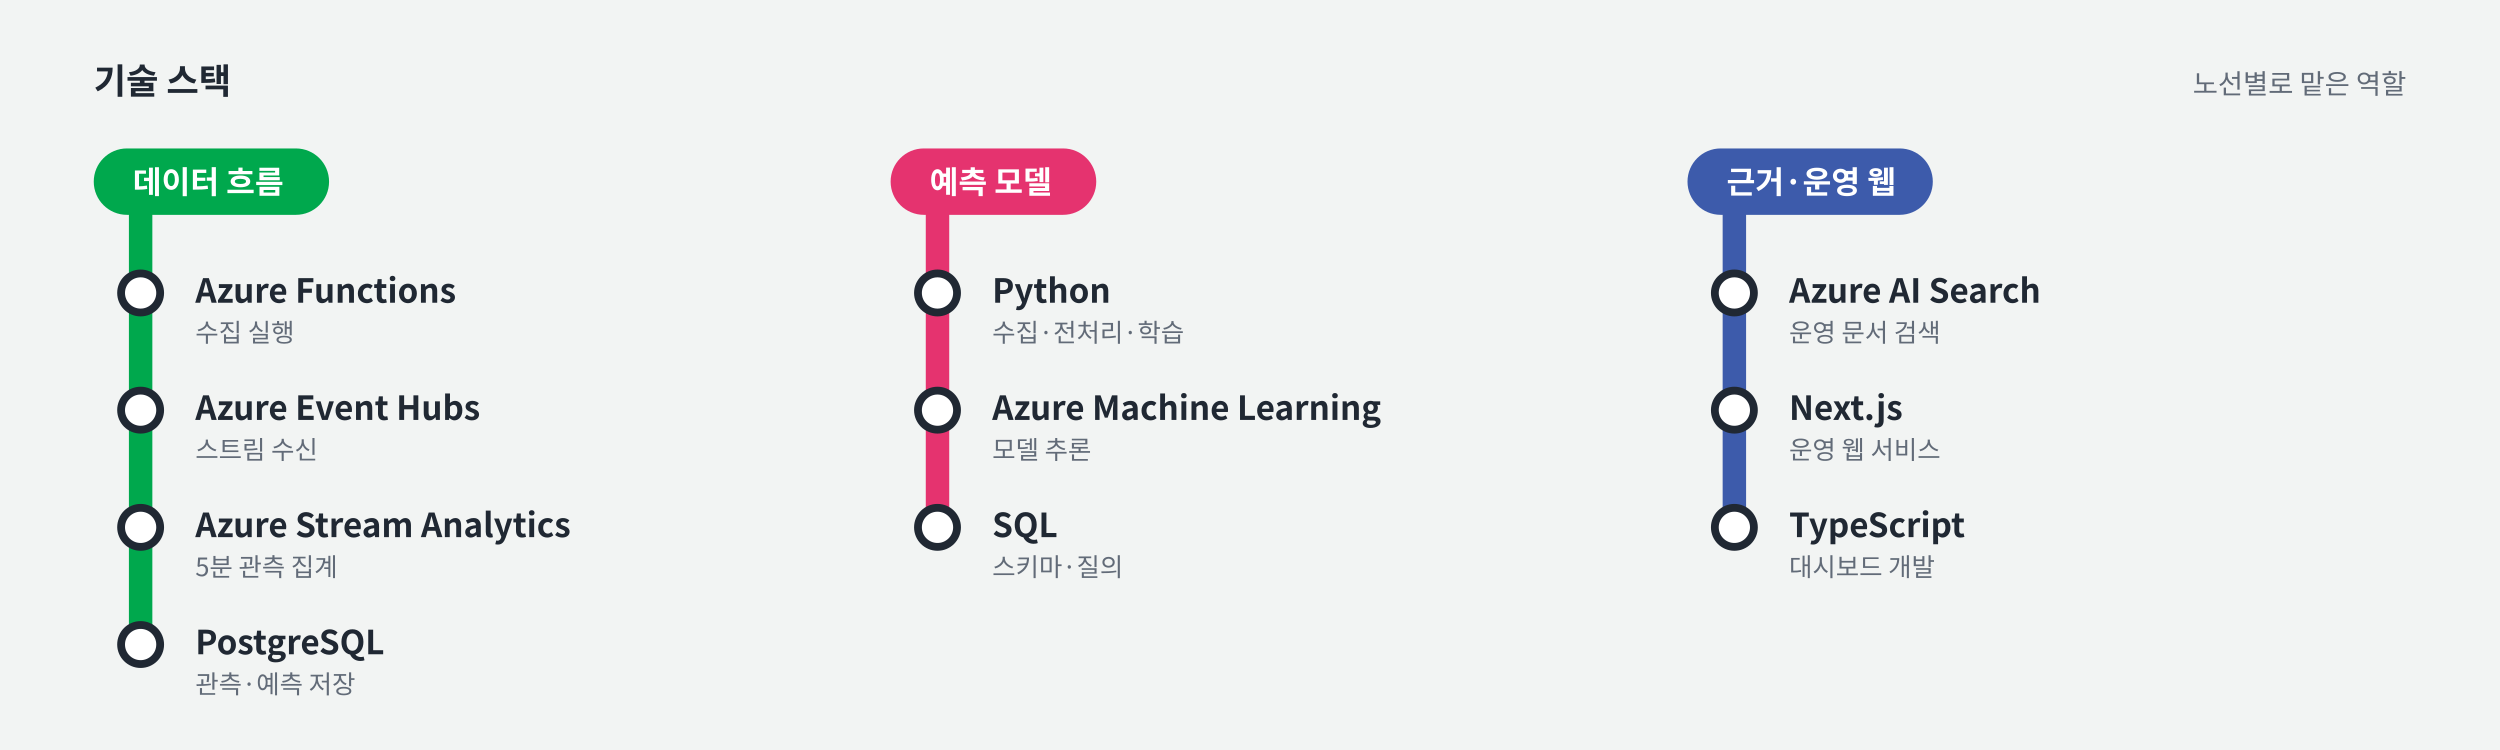
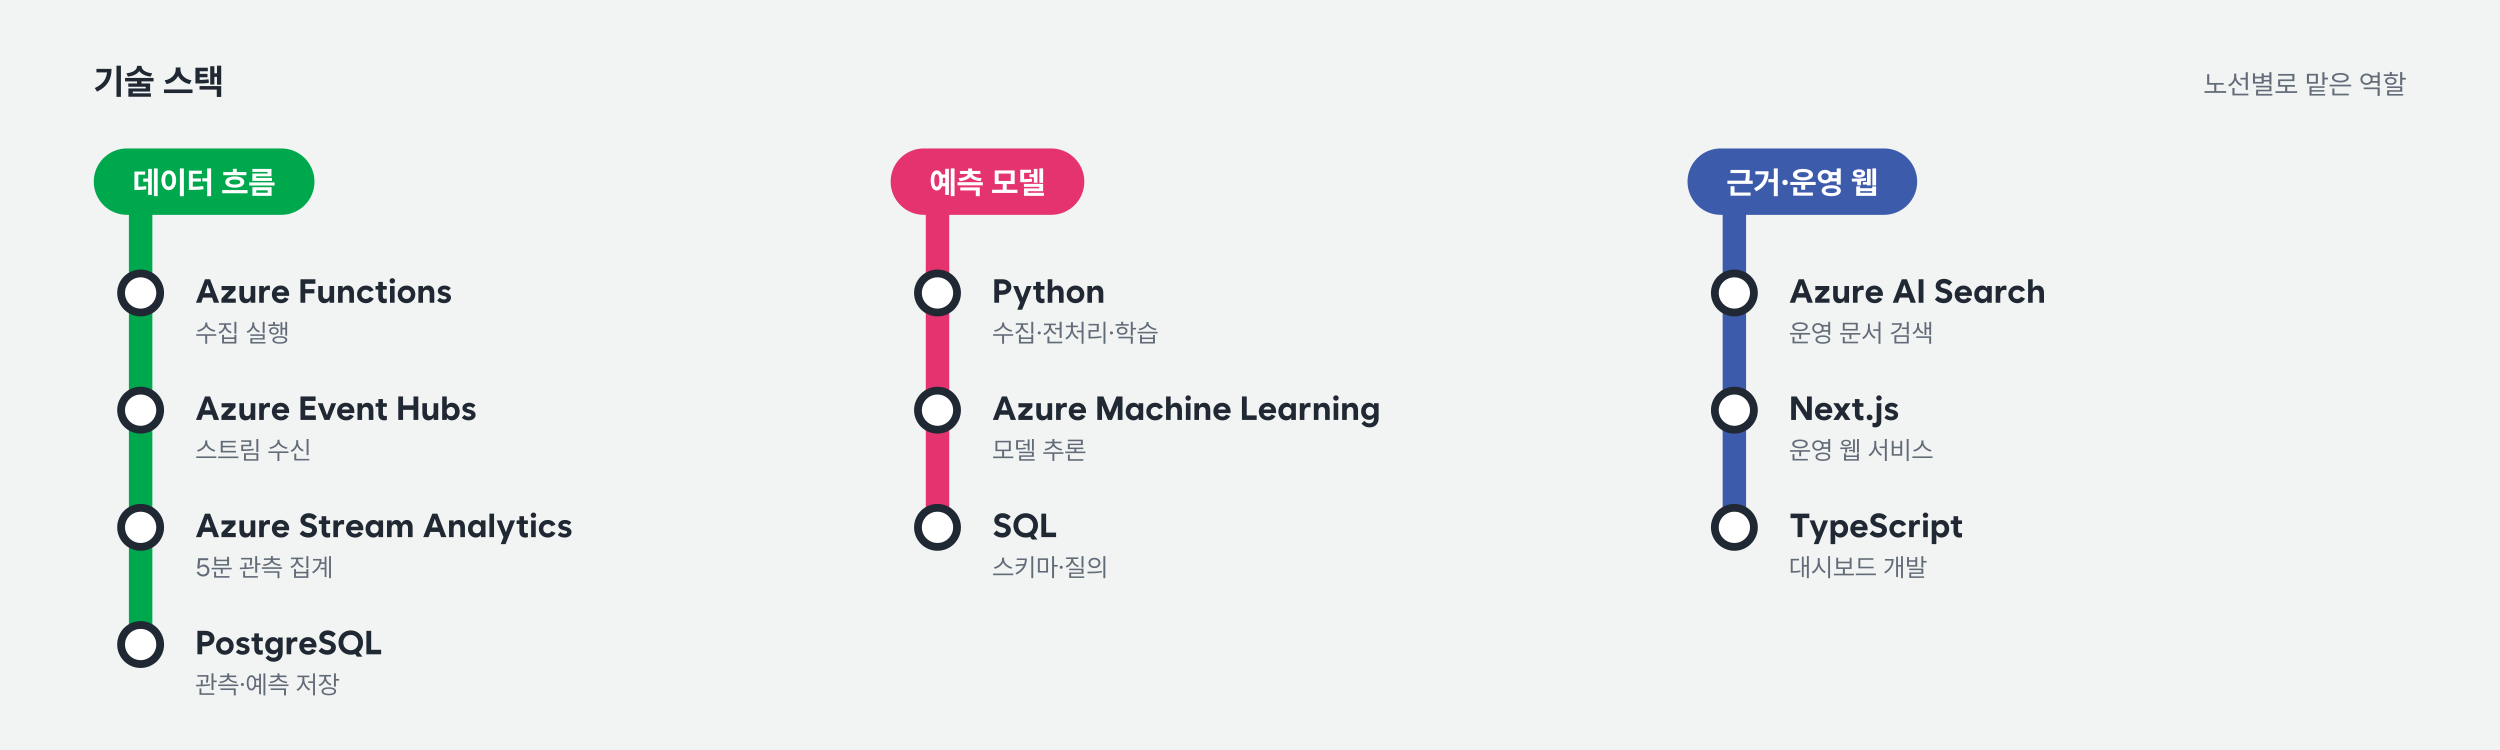
<svg xmlns="http://www.w3.org/2000/svg" width="1280" height="384" viewBox="0 0 1280 384" role="img" aria-label="기술 스택: 데이터 흐름 — Azure Functions, Azure Event Hubs, Azure Stream Analytics, PostgreSQL; 예측 모델 — Python, Azure Machine Learning, SQL; 근거·운영 웹 — Azure AI Search, Next.js, TypeScript">
  <style>
    text { font-family: Pretendard, 'Pretendard Variable', 'Apple SD Gothic Neo', 'Malgun Gothic', 'Noto Sans KR', 'Noto Sans CJK KR', system-ui, sans-serif; }
    .b { font-weight: 700; }
    .xb { font-weight: 800; letter-spacing: -0.02em; }
    </style>
+   <defs>
+     <path id="gBd1313" d="M1582 -1636H1324V182H1582ZM1036 -1448H156V-1244H774C733 -841 528 -553 58 -330L194 -124C845 -436 1037 -893 1036 -1448Z" />
+     <path id="gBd6417" d="M1014 -1592V-1626H750V-1592C751 -1411 537 -1232 134 -1192L220 -998C536 -1032 766 -1152 884 -1320C1000 -1152 1230 -1032 1546 -998L1632 -1192C1215 -1233 1015 -1419 1014 -1592ZM1714 -922H52V-718H752V-600H242V-408H1256V-308H246V172H1560V-24H502V-130H1512V-600H1010V-718H1714Z" />
+     <path id="gBd6549" d="M1014 -1400V-1530H738V-1400C738 -1138 504 -850 94 -780L206 -564C523 -625 757 -805 876 -1038C994 -805 1230 -627 1548 -564L1658 -780C1248 -849 1015 -1133 1014 -1400ZM1716 -250H54V-38H1716Z" />
+     <path id="gBd10190" d="M838 -1514H116V-598H242C510 -597 695 -602 904 -638L880 -844C712 -816 568 -808 364 -806V-962H820V-1158H364V-1308H838ZM1618 -1636H1372V-1190H1220V-1604H978V-536H1220V-984H1372V-526H1618ZM1618 -448H356V-240H1360V184H1618Z" />
+     <path id="gRr2153" d="M1512 -806H430V-1464H272V-678H804V-200H72V-68H1698V-200H960V-678H1512Z" />
+     <path id="gRr6161" d="M680 -1282V-1508H524V-1288C524 -1014 339 -764 74 -666L158 -538C367 -623 529 -793 606 -1008C680 -814 835 -658 1032 -582L1118 -704C860 -798 680 -1032 680 -1282ZM1546 -1612H1386V-1194H992V-1064H1386V-284H1546ZM1588 -8H552V-432H394V122H1588Z" />
+     <path id="gRr5045" d="M1544 -1614H1386V-1362H968V-1532H812V-1276H318V-1532H160V-760H968V-914H1386V-688H1544ZM1544 -600H392V-474H1388V-302H396V138H1612V10H550V-182H1544ZM318 -886V-1152H812V-886ZM968 -1038V-1238H1386V-1038Z" />
+     <path id="gRr3917" d="M1698 -190H960V-526H1536V-654H430V-946H1494V-1482H272V-1354H1340V-1074H276V-526H802V-190H72V-60H1698Z" />
+     <path id="gRr4306" d="M970 -1492H148V-756H970ZM300 -1364H816V-884H300ZM1462 -1614H1304V-658H1462V-1072H1728V-1204H1462ZM1472 -560H342V138H1514V20H496V-160H1452V-274H496V-444H1472Z" />
+     <path id="gRr7729" d="M1692 -680H72V-550H1692ZM1512 -8H438V-394H282V122H1512ZM880 -1554C498 -1554 251 -1422 252 -1202C251 -979 498 -846 880 -846C1263 -846 1510 -979 1510 -1202C1510 -1422 1263 -1554 880 -1554ZM880 -1426C1165 -1426 1348 -1341 1348 -1202C1348 -1059 1165 -974 880 -974C597 -974 413 -1059 414 -1202C413 -1341 597 -1426 880 -1426Z" />
+     <path id="gRr7390" d="M1546 -468H350V-342H1386V162H1546ZM1546 -1614H1386V-1352H930C847 -1454 716 -1515 560 -1516C295 -1515 99 -1338 100 -1088C99 -838 295 -662 560 -662C715 -662 847 -723 930 -824H1386V-568H1546ZM560 -1380C738 -1380 870 -1258 870 -1088C870 -917 738 -797 560 -798C382 -797 249 -917 250 -1088C249 -1258 382 -1380 560 -1380ZM1000 -1224H1386V-954H1000C1013 -996 1020 -1040 1020 -1088C1020 -1136 1013 -1182 1000 -1224Z" />
+     <path id="gRr11345" d="M1462 -1622H1304V-638H1462V-1058H1730V-1192H1462ZM1462 -548H326V-428H1308V-268H332V140H1528V20H486V-152H1462ZM1136 -1454H686V-1634H528V-1454H78V-1330H1136ZM606 -1248C346 -1248 177 -1136 178 -958C177 -777 346 -666 606 -666C864 -666 1034 -777 1034 -958C1034 -1136 864 -1248 606 -1248ZM606 -1132C773 -1131 884 -1064 884 -958C884 -850 773 -782 606 -782C437 -782 326 -850 326 -958C326 -1064 437 -1131 606 -1132Z" />
+     <path id="gBd2657" d="M1630 -1636H1384V182H1630ZM1246 -1604H1004V-972H682V-764H1004V102H1246ZM806 -1432H106V-220H234C498 -221 684 -229 890 -270L870 -480C702 -448 558 -438 362 -436V-1226H806Z" />
+     <path id="gBd7781" d="M1576 -1638H1316V188H1576ZM588 -1510C310 -1510 106 -1258 106 -862C106 -463 310 -210 588 -210C866 -210 1069 -463 1070 -862C1069 -1258 866 -1510 588 -1510ZM588 -1276C727 -1275 821 -1130 820 -862C821 -590 727 -444 588 -444C448 -444 354 -590 354 -862C354 -1130 448 -1275 588 -1276Z" />
+     <path id="gBd10273" d="M1592 -1638H1334V-996H1016V-786H1334V188H1592ZM986 -1486H136V-224H284C580 -225 829 -230 1098 -274L1074 -480C847 -444 648 -436 394 -434V-776H922V-978H394V-1276H986Z" />
+     <path id="gBd11841" d="M1638 -1396H1010V-1612H752V-1396H124V-1190H1638ZM1716 -216H54V-8H1716ZM880 -1112C499 -1111 258 -973 258 -742C258 -511 499 -373 880 -374C1260 -373 1501 -511 1500 -742C1501 -973 1260 -1111 880 -1112ZM880 -906C1109 -905 1238 -852 1238 -742C1238 -633 1109 -578 880 -578C649 -578 520 -633 520 -742C520 -852 649 -905 880 -906Z" />
+     <path id="gBd4213" d="M1716 -718H54V-514H1716ZM1514 -1602H258V-1406H1258V-1300H260V-816H1548V-1012H514V-1118H1514ZM1522 -402H264V164H1522ZM516 -200H1268V-40H516Z" />
+     <path id="gBd2" d="M1142 0H1468L910 -1448H598L40 0H366L476 -318H1034ZM570 -594 750 -1120H758L940 -594Z" />
+     <path id="gBd382" d="M106 0H990V-254H482V-264L974 -786V-1032H114V-778H588V-770L106 -254Z" />
+     <path id="gBd350" d="M1100 -1032H816V-472C801 -305 709 -232 598 -232C476 -232 405 -318 406 -468V-1032H122V-420C121 -143 258 28 492 28C639 28 753 -41 810 -152H816V0H1100Z" />
+     <path id="gBd327" d="M122 0H406V-474C407 -679 497 -791 662 -792C698 -791 741 -785 784 -774V-1044C749 -1054 717 -1060 684 -1060C566 -1060 467 -991 414 -882H406V-1032H122Z" />
+     <path id="gBd232" d="M630 28C853 28 1016 -76 1100 -240L852 -334C813 -253 737 -204 630 -204C488 -204 379 -290 356 -424H1130C1134 -454 1137 -485 1136 -516C1137 -835 922 -1060 610 -1060C298 -1060 69 -835 68 -516C69 -203 295 28 630 28ZM360 -640C390 -755 485 -828 610 -828C742 -828 832 -747 846 -640Z" />
+     <path id="gBd47" d="M130 0H426V-578H988V-840H426V-1170H1052V-1448H130Z" />
+     <path id="gBd300" d="M122 0H406V-522C407 -716 505 -800 626 -800C746 -800 817 -714 818 -564V0H1102V-612C1101 -889 964 -1060 732 -1060C584 -1060 469 -991 414 -880H406V-1032H122Z" />
+     <path id="gBd219" d="M620 28C838 28 1015 -86 1100 -264L848 -368C807 -282 725 -232 620 -232C457 -232 343 -349 344 -516C343 -683 457 -800 620 -800C725 -800 807 -750 848 -664L1100 -768C1015 -946 838 -1060 620 -1060C307 -1060 69 -826 70 -516C69 -206 307 28 620 28Z" />
+     <path id="gBd342" d="M64 -810H236V-368C235 -114 364 28 596 28C658 28 713 17 760 0V-258C721 -247 686 -242 654 -242C559 -242 519 -284 520 -384V-810H760V-1032H520V-1288H236V-1032H64Z" />
+     <path id="gBd263" d="M122 0H406V-1032H122ZM264 -1184C359 -1184 432 -1255 434 -1350C432 -1445 359 -1516 264 -1516C167 -1516 94 -1445 96 -1350C94 -1255 167 -1184 264 -1184Z" />
+     <path id="gBd309" d="M614 28C923 28 1157 -206 1158 -516C1157 -826 923 -1060 614 -1060C303 -1060 69 -826 70 -516C69 -206 303 28 614 28ZM614 -232C455 -232 343 -349 344 -516C343 -683 455 -800 614 -800C771 -800 883 -683 884 -516C883 -349 771 -232 614 -232Z" />
+     <path id="gBd334" d="M484 28C743 28 919 -111 918 -312C919 -476 804 -579 552 -640L498 -654C399 -677 368 -697 368 -738C368 -792 427 -828 518 -828C608 -828 681 -796 754 -730L908 -906C801 -1005 666 -1060 520 -1060C281 -1060 103 -920 104 -728C103 -578 215 -476 438 -424L488 -412C614 -381 652 -357 652 -304C652 -242 594 -204 488 -204C385 -204 311 -235 228 -312L68 -138C167 -31 316 28 484 28Z" />
+     <path id="gRr6409" d="M966 -1450V-1552H802V-1450C801 -1196 476 -984 156 -936L220 -808C496 -856 770 -1008 884 -1228C999 -1010 1271 -856 1546 -808L1610 -936C1293 -984 965 -1202 966 -1450ZM1692 -612H72V-482H800V162H956V-482H1692Z" />
+     <path id="gRr8386" d="M712 -1324V-1370H1122V-1496H138V-1370H552V-1324C552 -1080 362 -859 96 -774L174 -648C389 -722 556 -877 634 -1074C715 -890 881 -746 1090 -680L1168 -804C905 -885 712 -1093 712 -1324ZM1540 -1614H1382V-654H1540ZM544 -566H388V138H1540V-566H1384V-352H544ZM544 8V-224H1384V8Z" />
+     <path id="gRr6613" d="M1538 -1614H1382V-694H1538ZM1540 -604H384V-478H1384V-298H388V140H1602V14H542V-180H1540ZM700 -1428V-1564H542V-1428C541 -1168 353 -930 86 -838L164 -712C377 -790 545 -953 624 -1160C704 -967 869 -817 1078 -746L1156 -870C891 -957 699 -1179 700 -1428Z" />
+     <path id="gRr11386" d="M1582 -1614H1432V-1130H1196V-1580H1046V-554H1196V-1000H1432V-492H1582ZM974 -1402H598V-1602H442V-1402H62V-1274H974ZM520 -1182C295 -1182 138 -1061 138 -878C138 -693 295 -574 520 -574C744 -574 901 -693 902 -878C901 -1061 744 -1182 520 -1182ZM520 -1064C662 -1064 759 -989 760 -878C759 -765 661 -692 520 -692C377 -692 279 -765 280 -878C279 -989 377 -1064 520 -1064ZM994 -458C620 -458 396 -347 396 -150C396 46 619 158 994 158C1367 158 1591 46 1592 -150C1591 -347 1367 -458 994 -458ZM994 -336C1268 -336 1435 -269 1436 -150C1435 -32 1270 37 994 36C717 37 551 -32 552 -150C551 -269 718 -336 994 -336Z" />
+     <path id="gBd33" d="M130 0H1080V-278H426V-616H1008V-870H426V-1170H1064V-1448H130Z" />
+     <path id="gBd363" d="M448 0H762L1174 -1032H874L610 -306H600L336 -1032H36Z" />
+     <path id="gBd55" d="M130 0H426V-622H1070V0H1366V-1448H1070V-900H426V-1448H130Z" />
+     <path id="gBd217" d="M122 0H406V-142H414C478 -28 583 28 720 28C1001 28 1201 -206 1202 -516C1201 -826 1001 -1060 720 -1060C583 -1060 479 -1005 414 -892H406V-1448H122ZM658 -232C505 -232 397 -349 398 -516C397 -683 505 -800 658 -800C808 -800 915 -682 916 -516C915 -350 808 -232 658 -232Z" />
+     <path id="gRr6549" d="M960 -1354V-1492H794V-1354C794 -1050 448 -781 142 -722L212 -590C480 -651 761 -842 878 -1102C993 -841 1275 -652 1542 -590L1614 -722C1307 -779 959 -1049 960 -1354ZM1698 -210H72V-78H1698Z" />
+     <path id="gRr10665" d="M1512 -656H440V-938H1454V-1066H440V-1332H1494V-1462H280V-526H1512ZM1698 -200H72V-68H1698Z" />
+     <path id="gRr4269" d="M1540 -1614H1382V-562H1540ZM972 -1508H160V-1378H818V-1148H164V-646H308C633 -646 882 -656 1180 -704L1160 -834C875 -786 643 -777 318 -778V-1026H972ZM1540 -462H384V138H1540ZM540 -338H1386V10H540Z" />
+     <path id="gRr6609" d="M1540 -1612H1382V-312H1540ZM1596 -8H548V-432H392V122H1596ZM700 -1336V-1516H542V-1336C541 -1057 359 -797 92 -692L176 -568C384 -652 546 -827 624 -1046C701 -841 861 -679 1066 -600L1150 -726C889 -821 699 -1061 700 -1336Z" />
+     <path id="gBd124" d="M618 28C932 28 1151 -160 1152 -430C1151 -651 1007 -789 692 -874L624 -892C479 -929 427 -968 428 -1040C427 -1132 517 -1196 646 -1196C758 -1196 861 -1148 956 -1052L1144 -1262C1010 -1398 832 -1476 646 -1476C347 -1476 129 -1289 130 -1038C129 -834 270 -694 550 -622L618 -604C795 -555 853 -510 854 -424C853 -317 764 -252 618 -252C485 -252 372 -302 268 -410L78 -202C223 -51 413 28 618 28Z" />
+     <path id="gBd197" d="M614 -232C462 -232 355 -350 356 -516C355 -682 462 -800 614 -800C765 -800 873 -683 874 -516C873 -349 765 -232 614 -232ZM1150 0V-1032H866V-892H858C791 -1005 688 -1060 552 -1060C269 -1060 69 -826 70 -516C69 -206 269 28 552 28C688 28 793 -28 858 -142H866V0Z" />
+     <path id="gBd295" d="M122 0H406V-524C407 -716 494 -800 600 -800C706 -800 769 -714 770 -564V0H1054V-524C1055 -716 1142 -800 1248 -800C1354 -800 1417 -714 1418 -564V0H1702V-612C1701 -889 1569 -1060 1346 -1060C1189 -1060 1069 -974 1024 -838H1018C965 -979 857 -1060 708 -1060C572 -1060 465 -991 412 -880H406V-1032H122Z" />
+     <path id="gBd286" d="M122 0H406V-1448H122Z" />
+     <path id="gBd372" d="M462 0 290 432H590L1174 -1032H876L616 -322H604L336 -1032H36Z" />
+     <path id="gRr11954" d="M154 -614H328C381 -715 488 -776 626 -776C826 -776 960 -648 960 -456C960 -264 826 -136 624 -136C464 -136 342 -216 262 -382L104 -310C210 -92 394 28 624 28C924 28 1136 -172 1136 -456C1136 -734 932 -940 680 -940C546 -940 430 -882 352 -786H344L392 -1286H1040V-1450H230Z" />
+     <path id="gRr5237" d="M1696 -676H70V-548H816V-200H972V-548H1696ZM1514 -8H434V-360H278V122H1514ZM442 -1560H288V-850H1480V-1560H1322V-1330H442ZM442 -976V-1208H1322V-976Z" />
+     <path id="gRr1009" d="M1056 -1476H170V-1346H902C901 -1233 897 -1083 856 -874L1010 -856C1056 -1090 1056 -1267 1056 -1384ZM598 -1082H444V-698C305 -694 174 -694 60 -694L78 -562C390 -562 824 -571 1196 -634L1184 -750C1000 -724 796 -710 598 -702ZM1464 -1614H1306V-278H1464V-904H1724V-1036H1464ZM1522 -8H492V-400H336V122H1522Z" />
+     <path id="gRr9490" d="M1692 -716H72V-588H1692ZM1490 -398H252V-270H1334V162H1490ZM960 -1622H804V-1436H238V-1310H796C783 -1109 502 -969 170 -940L220 -818C511 -849 773 -956 882 -1136C989 -956 1250 -849 1544 -818L1592 -940C1260 -969 979 -1109 966 -1310H1526V-1436H960Z" />
+     <path id="gRr949" d="M1594 -1614H1442V162H1594ZM1232 -1570H1084V-1120H814C828 -1208 836 -1298 836 -1390H150V-1260H680C651 -887 457 -565 72 -336L164 -224C502 -423 697 -690 782 -992H1084V-674H754V-546H1084V70H1232Z" />
+     <path id="gBd115" d="M130 0H426V-490H626C956 -490 1182 -685 1182 -970C1182 -1253 956 -1448 626 -1448H130ZM426 -760V-1178H630C789 -1178 884 -1100 884 -970C884 -839 789 -760 630 -760Z" />
+     <path id="gBd249" d="M614 -256C462 -256 355 -371 356 -532C355 -693 462 -808 614 -808C765 -808 873 -694 874 -532C873 -370 765 -256 614 -256ZM586 460C932 460 1148 248 1148 -104V-1032H864V-898H856C791 -1007 687 -1060 552 -1060C269 -1060 69 -832 70 -532C69 -232 269 -4 552 -4C688 -4 792 -58 858 -168H864V-104C864 99 759 212 574 212C454 212 362 165 272 54L88 222C228 381 376 460 586 460Z" />
+     <path id="gBd117" d="M836 28C931 28 1020 12 1104 -18L1222 148H1556L1334 -148C1494 -284 1593 -488 1594 -724C1593 -1153 1267 -1476 836 -1476C403 -1476 77 -1153 78 -724C77 -295 403 28 836 28ZM836 -252C566 -252 375 -448 376 -724C375 -1000 566 -1196 836 -1196C1104 -1196 1295 -1000 1296 -724C1295 -448 1104 -252 836 -252Z" />
+     <path id="gBd78" d="M130 0H1040V-278H426V-1448H130Z" />
+     <path id="gRr12230" d="M256 -592C328 -592 380 -644 380 -716C380 -788 328 -840 256 -840C184 -840 132 -788 132 -716C132 -644 184 -592 256 -592Z" />
+     <path id="gRr7417" d="M1594 -1614H1442V162H1594ZM1242 -1578H1092V-1184H808C744 -1362 627 -1466 474 -1466C244 -1466 94 -1226 94 -848C94 -468 244 -231 474 -232C628 -231 746 -334 808 -514H1092V72H1242ZM474 -1318C621 -1318 714 -1137 714 -848C714 -560 621 -377 474 -378C330 -377 238 -560 238 -848C238 -1137 330 -1318 474 -1318ZM842 -1054H1092V-644H842C852 -706 858 -774 858 -848C858 -922 852 -991 842 -1054Z" />
+     <path id="gRr7921" d="M1544 -1616H1390V-968H996V-838H1390V164H1544ZM686 -1090V-1302H1096V-1434H124V-1302H530V-1090C529 -776 313 -439 58 -314L152 -190C355 -295 531 -525 612 -790C692 -542 864 -327 1064 -226L1158 -352C901 -470 686 -795 686 -1090Z" />
+     <path id="gRr7830" d="M674 -1280V-1354H1072V-1484H114V-1354H518V-1280C517 -1023 333 -794 66 -702L146 -576C359 -652 522 -811 598 -1016C675 -837 830 -697 1034 -630L1110 -752C848 -839 674 -1047 674 -1280ZM1462 -1614H1304V-542H1462V-1030H1728V-1162H1462ZM892 -494C527 -494 303 -375 304 -170C303 37 526 158 892 158C1256 158 1478 37 1478 -170C1478 -375 1255 -494 892 -494ZM892 -368C1159 -368 1324 -295 1324 -170C1324 -42 1160 33 892 32C622 33 457 -42 458 -170C457 -295 623 -368 892 -368Z" />
+     <path id="gBd7417" d="M1630 -1636H1384V182H1630ZM1260 -1608H1018V-1236H804C736 -1410 617 -1509 464 -1510C224 -1509 68 -1257 68 -848C68 -435 224 -186 464 -186C619 -186 739 -286 806 -464H1018V102H1260ZM464 -1264C571 -1264 633 -1127 632 -848C633 -569 571 -431 464 -430C361 -431 301 -569 300 -848C301 -1127 361 -1264 464 -1264ZM854 -1026H1018V-672H854C861 -727 864 -785 864 -848C864 -911 861 -971 854 -1026Z" />
+     <path id="gBd9490" d="M1714 -732H52V-526H1714ZM1512 -392H236V-188H1254V184H1512ZM1010 -1632H752V-1468H212V-1268H734C702 -1141 520 -1020 124 -996L200 -802C535 -826 766 -921 882 -1066C996 -921 1227 -826 1562 -802L1640 -996C1243 -1020 1061 -1141 1032 -1268H1552V-1468H1010Z" />
+     <path id="gBd4505" d="M1716 -238H1012V-610H1534V-1502H228V-610H754V-238H54V-28H1716ZM482 -1296H1280V-814H482Z" />
+     <path id="gBd2665" d="M1630 -1636H1384V-686H1630ZM1260 -1606H1020V-1254H736V-1060H1020V-696H1260ZM840 -1550H130V-730H256C543 -730 710 -731 908 -764L892 -966C728 -940 589 -934 384 -934V-1346H840ZM1630 -624H372V-424H1374V-328H374V164H1684V-38H630V-140H1630Z" />
+     <path id="gBd257" d="M122 0H406V-522C407 -716 505 -800 626 -800C746 -800 817 -714 818 -564V0H1102V-612C1101 -889 964 -1060 732 -1060C584 -1060 469 -991 414 -880H406V-1448H122Z" />
+     <path id="gRr7925" d="M1546 -1612H1386V-1122H1022V-994H1386V-312H1546ZM1594 -8H560V-426H402V122H1594ZM690 -1250V-1340H1086V-1468H130V-1340H532V-1248C532 -994 342 -758 78 -666L160 -540C371 -618 537 -782 614 -988C690 -802 845 -653 1046 -582L1128 -704C868 -795 689 -1018 690 -1250Z" />
+     <path id="gRr9097" d="M1544 -1616H1390V-902H998V-770H1390V164H1544ZM686 -1040V-1178H1088V-1306H688V-1582H530V-1306H124V-1178H532V-1040C532 -731 336 -428 76 -304L164 -182C368 -282 534 -490 612 -740C689 -503 857 -308 1060 -214L1148 -336C887 -455 686 -743 686 -1040Z" />
+     <path id="gRr4253" d="M1540 -1616H1384V164H1540ZM1000 -1448H172V-1320H840V-946H176V-266H324C633 -266 901 -279 1228 -332L1212 -460C894 -410 628 -398 334 -398V-818H1000Z" />
+     <path id="gRr11338" d="M1136 -1426H686V-1624H528V-1426H78V-1298H1136ZM606 -1204C349 -1204 177 -1078 178 -884C177 -689 349 -564 606 -564C861 -564 1034 -689 1034 -884C1034 -1078 861 -1204 606 -1204ZM606 -1080C771 -1080 884 -1003 884 -884C884 -764 771 -687 606 -688C439 -687 326 -764 326 -884C326 -1003 438 -1080 606 -1080ZM1462 -1614H1304V-504H1462V-992H1728V-1124H1462ZM1462 -408H300V-278H1304V162H1462Z" />
+     <path id="gRr6566" d="M434 -550H278V138H1478V-550H1324V-342H434ZM434 10V-218H1324V10ZM1692 -804H72V-676H1692ZM962 -1514V-1596H802V-1514C801 -1288 481 -1098 164 -1056L222 -932C497 -972 769 -1111 882 -1312C996 -1113 1267 -972 1540 -932L1600 -1056C1286 -1097 961 -1293 962 -1514Z" />
+     <path id="gBd87" d="M130 0H420V-896H428L784 0H1028L1386 -896H1392V0H1682V-1448H1310L910 -458H902L502 -1448H130Z" />
+     <path id="gRr4505" d="M1698 -198H960V-632H1498V-1466H264V-632H802V-198H72V-66H1698ZM416 -1340H1344V-758H416Z" />
+     <path id="gRr2665" d="M1588 -1614H1438V-670H1588ZM1242 -1578H1094V-1220H728V-1096H1094V-686H1242ZM836 -1512H158V-760H272C546 -760 720 -764 936 -804L924 -932C724 -894 558 -887 314 -886V-1384H836ZM1588 -590H402V-464H1432V-296H406V138H1656V10H560V-178H1588Z" />
+     <path id="gRr9349" d="M1692 -540H72V-410H804V164H960V-410H1692ZM960 -1264V-1266H1534V-1396H960V-1616H804V-1396H230V-1266H802V-1264C802 -1040 492 -847 174 -804L232 -678C507 -719 768 -856 882 -1052C995 -857 1255 -718 1530 -678L1588 -804C1270 -847 960 -1042 960 -1264Z" />
+     <path id="gRr3921" d="M1696 -600H962V-796H1524V-920H436V-1120H1486V-1558H278V-1432H1332V-1236H280V-796H804V-600H70V-470H1696ZM1526 14H442V-350H286V142H1526Z" />
+     <path id="gRr10133" d="M1024 -1430H206V-1302H868C861 -1192 842 -1087 810 -988L114 -940L142 -802L760 -858C646 -619 441 -415 108 -254L194 -130C837 -443 1024 -917 1024 -1430ZM1540 -1614H1384V162H1540Z" />
+     <path id="gRr4281" d="M964 -1438H144V-292H964ZM298 -1310H810V-418H298ZM1448 -1614H1290V162H1448V-770H1744V-904H1448Z" />
+     <path id="gRr8377" d="M1538 -1614H1382V-694H1538ZM1540 -606H384V-482H1384V-298H388V140H1602V16H542V-184H1540ZM712 -1364V-1386H1122V-1514H138V-1386H552V-1364C552 -1123 365 -902 98 -816L172 -690C389 -763 558 -918 636 -1118C716 -936 883 -795 1094 -730L1168 -852C903 -931 712 -1136 712 -1364Z" />
+     <path id="gRr7753" d="M654 -1484C374 -1484 173 -1315 174 -1068C173 -821 374 -650 654 -650C932 -650 1132 -821 1132 -1068C1132 -1315 932 -1484 654 -1484ZM654 -1348C841 -1348 978 -1235 978 -1068C978 -902 841 -786 654 -786C464 -786 326 -902 326 -1068C326 -1235 464 -1348 654 -1348ZM1530 -1616H1372V164H1530ZM82 -360 104 -226C423 -226 863 -229 1266 -306L1254 -422C862 -361 406 -360 82 -360Z" />
+     <path id="gBd1261" d="M1522 -1536H258V-1330H1266C1266 -1187 1261 -1033 1222 -832H54V-624H1716V-832H1480C1522 -1053 1522 -1225 1522 -1380ZM1574 -56H520V-468H262V152H1574Z" />
+     <path id="gBd865" d="M1588 -1636H1328V-938H970V-728H1328V184H1588ZM984 -1448H120V-1244H722C684 -845 492 -559 32 -332L168 -132C805 -445 983 -897 984 -1448Z" />
+     <path id="gBd12230" d="M294 -540C397 -539 474 -614 476 -718C474 -818 397 -893 294 -894C188 -893 112 -818 114 -718C112 -614 188 -539 294 -540Z" />
+     <path id="gBd7589" d="M1716 -750H54V-546H768V-232H1030V-546H1716ZM1534 -56H508V-394H248V152H1534ZM882 -1604C489 -1603 224 -1456 224 -1226C224 -994 489 -848 882 -848C1278 -848 1543 -994 1542 -1226C1543 -1456 1278 -1603 882 -1604ZM882 -1398C1117 -1398 1265 -1340 1264 -1226C1265 -1113 1117 -1054 882 -1054C650 -1054 501 -1113 502 -1226C501 -1340 650 -1398 882 -1398Z" />
+     <path id="gBd7410" d="M560 -1540C285 -1540 75 -1353 76 -1094C75 -836 285 -649 560 -650C703 -649 829 -700 918 -786H1328V-570H1590V-1636H1328V-1398H922C834 -1487 706 -1540 560 -1540ZM560 -1322C698 -1321 798 -1237 798 -1094C798 -952 698 -867 560 -866C423 -867 320 -952 320 -1094C320 -1237 423 -1321 560 -1322ZM968 -532C581 -533 339 -400 338 -176C339 52 581 184 968 184C1353 184 1595 52 1596 -176C1595 -400 1353 -533 968 -532ZM968 -332C1210 -333 1341 -282 1340 -176C1341 -67 1210 -15 968 -16C724 -15 594 -67 594 -176C594 -282 724 -333 968 -332ZM1034 -994C1040 -1026 1044 -1059 1044 -1094C1044 -1128 1040 -1161 1034 -1192H1328V-994Z" />
+     <path id="gBd7658" d="M1640 -1636H1394V-516H1640ZM1288 -1604H1044V-746H772V-576H1044V-520H1288ZM40 -962 66 -770C159 -770 277 -770 404 -776V-526H650V-792C766 -802 882 -817 988 -840L970 -1012C676 -966 272 -962 40 -962ZM594 -458H338V164H1640V-458H1384V-338H594ZM594 -36V-146H1384V-36ZM520 -1576C278 -1576 117 -1468 118 -1304C117 -1138 278 -1031 520 -1030C759 -1031 921 -1138 922 -1304C921 -1468 759 -1576 520 -1576ZM520 -1398C624 -1399 690 -1367 690 -1304C690 -1238 624 -1208 520 -1208C414 -1208 348 -1238 348 -1304C348 -1367 414 -1399 520 -1398Z" />
+     <path id="gBd59" d="M130 0H426V-1448H130Z" />
+     <path id="gRr7589" d="M1696 -712H70V-582H816V-220H976V-582H1696ZM1516 -10H436V-396H280V122H1516ZM880 -1570C503 -1570 254 -1433 254 -1214C254 -993 503 -857 880 -858C1260 -857 1508 -993 1508 -1214C1508 -1433 1260 -1570 880 -1570ZM880 -1442C1157 -1441 1341 -1354 1342 -1214C1341 -1073 1157 -986 880 -986C606 -986 420 -1073 420 -1214C420 -1354 606 -1441 880 -1442Z" />
+     <path id="gRr7410" d="M560 -1508C295 -1508 99 -1334 100 -1088C99 -840 295 -666 560 -666C711 -666 840 -723 922 -818H1386V-564H1546V-1614H1386V-1358H922C838 -1452 710 -1508 560 -1508ZM560 -1376C738 -1375 870 -1255 870 -1088C870 -920 738 -801 560 -802C382 -801 249 -920 250 -1088C249 -1255 382 -1375 560 -1376ZM956 -520C587 -520 359 -395 360 -182C359 33 587 158 956 158C1324 158 1552 33 1552 -182C1552 -395 1324 -520 956 -520ZM956 -396C1229 -396 1397 -316 1398 -182C1397 -47 1228 33 956 32C682 33 514 -47 514 -182C514 -316 681 -396 956 -396ZM998 -1228H1386V-948H998C1012 -991 1020 -1038 1020 -1088C1020 -1138 1012 -1185 998 -1228Z" />
+     <path id="gRr4649" d="M1696 -706H70V-576H816V-214H972V-576H1696ZM1484 -1532H280V-910H1484ZM434 -1404H1330V-1036H434ZM1514 -8H436V-386H278V122H1514Z" />
+     <path id="gRr6157" d="M696 -1140V-1462H538V-1140C538 -805 326 -467 72 -340L170 -214C372 -322 540 -549 618 -816C698 -563 864 -350 1066 -246L1160 -374C903 -494 696 -818 696 -1140ZM1546 -1616H1390V-1010H966V-880H1390V164H1546Z" />
+     <path id="gRr881" d="M990 -1500H184V-1372H822C789 -1068 518 -833 92 -714L158 -590C670 -734 990 -1054 990 -1500ZM1546 -1614H1386V-1156H992V-1026H1386V-600H1546ZM1546 -526H390V136H1546ZM546 -398H1390V8H546Z" />
+     <path id="gRr6074" d="M602 -1268V-1508H450V-1268C450 -1066 307 -832 74 -728L160 -604C335 -684 462 -835 528 -1008C591 -851 714 -720 884 -650L966 -772C738 -862 601 -1066 602 -1268ZM1582 -1612H1432V-1150H1196V-1584H1046V-550H1196V-1020H1432V-542H1582ZM1582 -442H380V-314H1426V162H1582Z" />
+     <path id="gBd91" d="M130 0H426V-984H438L1070 0H1402V-1448H1106V-470H1098L466 -1448H130Z" />
+     <path id="gBd371" d="M36 0H370L566 -298H574L768 0H1102L748 -516L1104 -1032H770L574 -734H566L368 -1032H34L390 -516Z" />
+     <path id="gBd12204" d="M294 22C397 22 474 -53 476 -156C474 -257 397 -332 294 -332C188 -332 112 -257 114 -156C112 -53 188 22 294 22Z" />
+     <path id="gBd277" d="M72 460C306 460 437 318 438 64V-1032H154V46C153 146 110 190 12 190C-24 190 -64 185 -106 172V428C-57 447 2 460 72 460ZM296 -1184C392 -1184 465 -1255 466 -1350C465 -1445 392 -1516 296 -1516C200 -1516 127 -1445 128 -1350C127 -1255 200 -1184 296 -1184Z" />
+     <path id="gRr7658" d="M1578 -1614H1426V-514H1578ZM1256 -1584H1106V-734H788V-622H1106V-520H1256ZM62 -922 80 -798C188 -798 325 -799 472 -806V-520H624V-816C759 -825 896 -841 1020 -866L1008 -976C709 -926 300 -922 62 -922ZM534 -450H378V138H1578V-450H1422V-282H534ZM534 12V-158H1422V12ZM546 -1552C310 -1552 155 -1451 156 -1290C155 -1128 310 -1026 546 -1026C778 -1026 934 -1128 934 -1290C934 -1451 778 -1552 546 -1552ZM546 -1442C693 -1441 790 -1382 790 -1290C790 -1197 693 -1139 546 -1140C395 -1139 298 -1197 298 -1290C298 -1382 395 -1441 546 -1442Z" />
+     <path id="gRr5429" d="M1536 -1616H1380V164H1536ZM332 -1464H174V-266H1018V-1464H860V-994H332ZM332 -396V-868H860V-396Z" />
+     <path id="gBd131" d="M90 -1170H524V0H820V-1170H1250V-1448H90Z" />
+     <path id="gBd324" d="M122 432H406V-142H414C478 -28 583 28 720 28C1001 28 1201 -206 1202 -516C1201 -826 1001 -1060 720 -1060C583 -1060 479 -1005 414 -892H406V-1032H122ZM658 -232C505 -232 397 -349 398 -516C397 -683 505 -800 658 -800C808 -800 915 -682 916 -516C915 -350 808 -232 658 -232Z" />
+     <path id="gRr2545" d="M1592 -1614H1440V-902H1180V-1576H1034V70H1180V-770H1440V162H1592ZM804 -1398H136V-278H254C524 -278 705 -286 920 -332L904 -462C707 -421 533 -411 292 -410V-1268H804Z" />
+     <path id="gRr6605" d="M704 -1140V-1460H546V-1140C546 -803 326 -463 62 -338L160 -210C368 -314 544 -539 628 -810C711 -554 886 -342 1090 -242L1184 -368C923 -488 703 -813 704 -1140ZM1536 -1616H1380V164H1536Z" />
+     <path id="gRr5093" d="M1698 -198H960V-582H1500V-1490H1346V-1170H420V-1490H264V-582H802V-198H72V-66H1698ZM420 -710V-1040H1346V-710Z" />
+     <path id="gRr3021" d="M1508 -762H436V-1320H1490V-1450H280V-632H1508ZM1698 -212H72V-80H1698Z" />
+     <path id="gRr781" d="M1590 -1614H1438V-898H1190V-1568H1040V74H1190V-770H1438V162H1590ZM838 -1386H140V-1256H684C658 -888 490 -563 74 -334L166 -222C677 -506 837 -930 838 -1386Z" />
+     <path id="gRr4877" d="M302 -1542H148V-768H974V-1542H820V-1284H302ZM302 -894V-1162H820V-894ZM1462 -1614H1304V-698H1462V-1100H1728V-1230H1462ZM1462 -612H326V-486H1308V-302H332V140H1528V14H486V-184H1462Z" />
+   </defs>
  <rect width="1280" height="384" fill="#F2F4F3" />
-   <text x="48" y="48" font-size="18" fill="#202833" text-anchor="start" class="b">기술 스택</text>
-   <text x="1232" y="48" font-size="14" fill="#626B78" text-anchor="end">노선별로 맡은 역할</text>
-   <rect x="48" y="76" width="120.48" height="34" rx="17" fill="#00A84D" />
-   <text x="68" y="99" font-size="16" fill="#FFFFFF" text-anchor="start" class="b">데이터 흐름</text>
+   <g fill="#202833">
+     <g transform="translate(48.00 48) scale(0.00879)">
+       <use href="#gBd1313" x="0" />
+       <use href="#gBd6417" x="1770" />
+       <use href="#gBd6549" x="4036" />
+       <use href="#gBd10190" x="5806" />
+     </g>
+   </g>
+   <g fill="#626B78">
+     <g transform="translate(1128.20 48) scale(0.00684)">
+       <use href="#gRr2153" x="0" />
+       <use href="#gRr6161" x="1770" />
+       <use href="#gRr5045" x="3540" />
+       <use href="#gRr3917" x="5310" />
+       <use href="#gRr4306" x="7592" />
+       <use href="#gRr7729" x="9362" />
+       <use href="#gRr7390" x="11644" />
+       <use href="#gRr11345" x="13414" />
+     </g>
+   </g>
+   <rect x="48" y="76" width="113.016" height="34" rx="17" fill="#00A84D" />
+   <g fill="#FFFFFF">
+     <g transform="translate(68.00 99) scale(0.00781)">
+       <use href="#gBd2657" x="0" />
+       <use href="#gBd7781" x="1770" />
+       <use href="#gBd10273" x="3540" />
+       <use href="#gBd11841" x="5806" />
+       <use href="#gBd4213" x="7576" />
+     </g>
+   </g>
  <path d="M 72 110 V 330" stroke="#00A84D" stroke-width="12" stroke-linecap="round" />
  <circle cx="72" cy="150" r="10" fill="#FFFFFF" stroke="#202833" stroke-width="4" />
-   <text x="100" y="155" font-size="17" fill="#202833" text-anchor="start" class="b">Azure Functions</text>
-   <text x="100" y="175" font-size="13" fill="#626B78" text-anchor="start">수집 실행</text>
+   <g fill="#202833">
+     <g transform="translate(100.00 155) scale(0.0083)">
+       <use href="#gBd2" x="0" />
+       <use href="#gBd382" x="1505" />
+       <use href="#gBd350" x="2599" />
+       <use href="#gBd327" x="3821" />
+       <use href="#gBd232" x="4654" />
+       <use href="#gBd47" x="6356" />
+       <use href="#gBd350" x="7462" />
+       <use href="#gBd300" x="8684" />
+       <use href="#gBd219" x="9906" />
+       <use href="#gBd342" x="11050" />
+       <use href="#gBd263" x="11888" />
+       <use href="#gBd309" x="12414" />
+       <use href="#gBd300" x="13640" />
+       <use href="#gBd334" x="14854" />
+     </g>
+   </g>
+   <g fill="#626B78">
+     <g transform="translate(100.00 175) scale(0.00635)">
+       <use href="#gRr6409" x="0" />
+       <use href="#gRr8386" x="1770" />
+       <use href="#gRr6613" x="4052" />
+       <use href="#gRr11386" x="5822" />
+     </g>
+   </g>
  <circle cx="72" cy="210" r="10" fill="#FFFFFF" stroke="#202833" stroke-width="4" />
-   <text x="100" y="215" font-size="17" fill="#202833" text-anchor="start" class="b">Azure Event Hubs</text>
-   <text x="100" y="235" font-size="13" fill="#626B78" text-anchor="start">스트림 수신</text>
+   <g fill="#202833">
+     <g transform="translate(100.00 215) scale(0.0083)">
+       <use href="#gBd2" x="0" />
+       <use href="#gBd382" x="1505" />
+       <use href="#gBd350" x="2599" />
+       <use href="#gBd327" x="3821" />
+       <use href="#gBd232" x="4654" />
+       <use href="#gBd33" x="6356" />
+       <use href="#gBd363" x="7516" />
+       <use href="#gBd232" x="8676" />
+       <use href="#gBd300" x="9882" />
+       <use href="#gBd342" x="11056" />
+       <use href="#gBd55" x="12390" />
+       <use href="#gBd350" x="13884" />
+       <use href="#gBd217" x="15106" />
+       <use href="#gBd334" x="16372" />
+     </g>
+   </g>
+   <g fill="#626B78">
+     <g transform="translate(100.00 235) scale(0.00635)">
+       <use href="#gRr6549" x="0" />
+       <use href="#gRr10665" x="1770" />
+       <use href="#gRr4269" x="3540" />
+       <use href="#gRr6409" x="5822" />
+       <use href="#gRr6609" x="7592" />
+     </g>
+   </g>
  <circle cx="72" cy="270" r="10" fill="#FFFFFF" stroke="#202833" stroke-width="4" />
-   <text x="100" y="275" font-size="17" fill="#202833" text-anchor="start" class="b">Azure Stream Analytics</text>
-   <text x="100" y="295" font-size="13" fill="#626B78" text-anchor="start">5분 관측 집계</text>
+   <g fill="#202833">
+     <g transform="translate(100.00 275) scale(0.0083)">
+       <use href="#gBd2" x="0" />
+       <use href="#gBd382" x="1505" />
+       <use href="#gBd350" x="2599" />
+       <use href="#gBd327" x="3821" />
+       <use href="#gBd232" x="4654" />
+       <use href="#gBd124" x="6356" />
+       <use href="#gBd342" x="7556" />
+       <use href="#gBd327" x="8394" />
+       <use href="#gBd232" x="9227" />
+       <use href="#gBd197" x="10433" />
+       <use href="#gBd295" x="11703" />
+       <use href="#gBd2" x="14021" />
+       <use href="#gBd300" x="15530" />
+       <use href="#gBd197" x="16752" />
+       <use href="#gBd286" x="18022" />
+       <use href="#gBd372" x="18548" />
+       <use href="#gBd342" x="19756" />
+       <use href="#gBd263" x="20594" />
+       <use href="#gBd219" x="21120" />
+       <use href="#gBd334" x="22288" />
+     </g>
+   </g>
+   <g fill="#626B78">
+     <g transform="translate(100.00 295) scale(0.00635)">
+       <use href="#gRr11954" x="0" />
+       <use href="#gRr5237" x="1240" />
+       <use href="#gRr1009" x="3522" />
+       <use href="#gRr9490" x="5292" />
+       <use href="#gRr8386" x="7574" />
+       <use href="#gRr949" x="9344" />
+     </g>
+   </g>
  <circle cx="72" cy="330" r="10" fill="#FFFFFF" stroke="#202833" stroke-width="4" />
-   <text x="100" y="335" font-size="17" fill="#202833" text-anchor="start" class="b">PostgreSQL</text>
-   <text x="100" y="355" font-size="13" fill="#626B78" text-anchor="start">관측·예측 저장</text>
-   <rect x="456" y="76" width="105.28" height="34" rx="17" fill="#E5336F" />
-   <text x="476" y="99" font-size="16" fill="#FFFFFF" text-anchor="start" class="b">예측 모델</text>
+   <g fill="#202833">
+     <g transform="translate(100.00 335) scale(0.0083)">
+       <use href="#gBd115" x="0" />
+       <use href="#gBd309" x="1210" />
+       <use href="#gBd334" x="2432" />
+       <use href="#gBd342" x="3403" />
+       <use href="#gBd249" x="4241" />
+       <use href="#gBd327" x="5510" />
+       <use href="#gBd232" x="6343" />
+       <use href="#gBd124" x="7521" />
+       <use href="#gBd117" x="8753" />
+       <use href="#gBd78" x="10423" />
+     </g>
+   </g>
+   <g fill="#626B78">
+     <g transform="translate(100.00 355) scale(0.00635)">
+       <use href="#gRr1009" x="0" />
+       <use href="#gRr9490" x="1770" />
+       <use href="#gRr12230" x="3540" />
+       <use href="#gRr7417" x="4052" />
+       <use href="#gRr9490" x="5822" />
+       <use href="#gRr7921" x="8104" />
+       <use href="#gRr7830" x="9874" />
+     </g>
+   </g>
+   <rect x="456" y="76" width="99.188" height="34" rx="17" fill="#E5336F" />
+   <g fill="#FFFFFF">
+     <g transform="translate(476.00 99) scale(0.00781)">
+       <use href="#gBd7417" x="0" />
+       <use href="#gBd9490" x="1770" />
+       <use href="#gBd4505" x="4036" />
+       <use href="#gBd2665" x="5806" />
+     </g>
+   </g>
  <path d="M 480 110 V 270" stroke="#E5336F" stroke-width="12" stroke-linecap="round" />
  <circle cx="480" cy="150" r="10" fill="#FFFFFF" stroke="#202833" stroke-width="4" />
-   <text x="508" y="155" font-size="17" fill="#202833" text-anchor="start" class="b">Python</text>
-   <text x="508" y="175" font-size="13" fill="#626B78" text-anchor="start">수집·전처리·학습</text>
+   <g fill="#202833">
+     <g transform="translate(508.00 155) scale(0.0083)">
+       <use href="#gBd115" x="0" />
+       <use href="#gBd372" x="1258" />
+       <use href="#gBd342" x="2466" />
+       <use href="#gBd257" x="3304" />
+       <use href="#gBd309" x="4526" />
+       <use href="#gBd300" x="5752" />
+     </g>
+   </g>
+   <g fill="#626B78">
+     <g transform="translate(508.00 175) scale(0.00635)">
+       <use href="#gRr6409" x="0" />
+       <use href="#gRr8386" x="1770" />
+       <use href="#gRr12230" x="3540" />
+       <use href="#gRr7925" x="4052" />
+       <use href="#gRr9097" x="5822" />
+       <use href="#gRr4253" x="7592" />
+       <use href="#gRr12230" x="9362" />
+       <use href="#gRr11338" x="9874" />
+       <use href="#gRr6566" x="11644" />
+     </g>
+   </g>
  <circle cx="480" cy="210" r="10" fill="#FFFFFF" stroke="#202833" stroke-width="4" />
-   <text x="508" y="215" font-size="17" fill="#202833" text-anchor="start" class="b">Azure Machine Learning</text>
-   <text x="508" y="235" font-size="13" fill="#626B78" text-anchor="start">모델 추론</text>
+   <g fill="#202833">
+     <g transform="translate(508.00 215) scale(0.0083)">
+       <use href="#gBd2" x="0" />
+       <use href="#gBd382" x="1505" />
+       <use href="#gBd350" x="2599" />
+       <use href="#gBd327" x="3821" />
+       <use href="#gBd232" x="4654" />
+       <use href="#gBd87" x="6356" />
+       <use href="#gBd197" x="8166" />
+       <use href="#gBd219" x="9436" />
+       <use href="#gBd257" x="10604" />
+       <use href="#gBd263" x="11826" />
+       <use href="#gBd300" x="12352" />
+       <use href="#gBd232" x="13574" />
+       <use href="#gBd78" x="15276" />
+       <use href="#gBd232" x="16378" />
+       <use href="#gBd197" x="17584" />
+       <use href="#gBd327" x="18854" />
+       <use href="#gBd300" x="19719" />
+       <use href="#gBd263" x="20941" />
+       <use href="#gBd300" x="21467" />
+       <use href="#gBd249" x="22689" />
+     </g>
+   </g>
+   <g fill="#626B78">
+     <g transform="translate(508.00 235) scale(0.00635)">
+       <use href="#gRr4505" x="0" />
+       <use href="#gRr2665" x="1770" />
+       <use href="#gRr9349" x="4052" />
+       <use href="#gRr3921" x="5822" />
+     </g>
+   </g>
  <circle cx="480" cy="270" r="10" fill="#FFFFFF" stroke="#202833" stroke-width="4" />
-   <text x="508" y="275" font-size="17" fill="#202833" text-anchor="start" class="b">SQL</text>
-   <text x="508" y="295" font-size="13" fill="#626B78" text-anchor="start">스키마·질의</text>
-   <rect x="864" y="76" width="125.6" height="34" rx="17" fill="#3D5BAB" />
-   <text x="884" y="99" font-size="16" fill="#FFFFFF" text-anchor="start" class="b">근거·운영 웹</text>
+   <g fill="#202833">
+     <g transform="translate(508.00 275) scale(0.0083)">
+       <use href="#gBd124" x="0" />
+       <use href="#gBd117" x="1232" />
+       <use href="#gBd78" x="2902" />
+     </g>
+   </g>
+   <g fill="#626B78">
+     <g transform="translate(508.00 295) scale(0.00635)">
+       <use href="#gRr6549" x="0" />
+       <use href="#gRr10133" x="1770" />
+       <use href="#gRr4281" x="3540" />
+       <use href="#gRr12230" x="5310" />
+       <use href="#gRr8377" x="5822" />
+       <use href="#gRr7753" x="7592" />
+     </g>
+   </g>
+   <rect x="864" y="76" width="117.594" height="34" rx="17" fill="#3D5BAB" />
+   <g fill="#FFFFFF">
+     <g transform="translate(884.00 99) scale(0.00781)">
+       <use href="#gBd1261" x="0" />
+       <use href="#gBd865" x="1770" />
+       <use href="#gBd12230" x="3540" />
+       <use href="#gBd7589" x="4126" />
+       <use href="#gBd7410" x="5896" />
+       <use href="#gBd7658" x="8162" />
+     </g>
+   </g>
  <path d="M 888 110 V 270" stroke="#3D5BAB" stroke-width="12" stroke-linecap="round" />
  <circle cx="888" cy="150" r="10" fill="#FFFFFF" stroke="#202833" stroke-width="4" />
-   <text x="916" y="155" font-size="17" fill="#202833" text-anchor="start" class="b">Azure AI Search</text>
-   <text x="916" y="175" font-size="13" fill="#626B78" text-anchor="start">운영 문서 검색</text>
+   <g fill="#202833">
+     <g transform="translate(916.00 155) scale(0.0083)">
+       <use href="#gBd2" x="0" />
+       <use href="#gBd382" x="1505" />
+       <use href="#gBd350" x="2599" />
+       <use href="#gBd327" x="3821" />
+       <use href="#gBd232" x="4654" />
+       <use href="#gBd2" x="6356" />
+       <use href="#gBd59" x="7865" />
+       <use href="#gBd124" x="8915" />
+       <use href="#gBd232" x="10147" />
+       <use href="#gBd197" x="11353" />
+       <use href="#gBd327" x="12623" />
+       <use href="#gBd219" x="13456" />
+       <use href="#gBd257" x="14624" />
+     </g>
+   </g>
+   <g fill="#626B78">
+     <g transform="translate(916.00 175) scale(0.00635)">
+       <use href="#gRr7589" x="0" />
+       <use href="#gRr7410" x="1770" />
+       <use href="#gRr4649" x="4052" />
+       <use href="#gRr6157" x="5822" />
+       <use href="#gRr881" x="8104" />
+       <use href="#gRr6074" x="9874" />
+     </g>
+   </g>
  <circle cx="888" cy="210" r="10" fill="#FFFFFF" stroke="#202833" stroke-width="4" />
-   <text x="916" y="215" font-size="17" fill="#202833" text-anchor="start" class="b">Next.js</text>
-   <text x="916" y="235" font-size="13" fill="#626B78" text-anchor="start">운영 웹 서비스</text>
+   <g fill="#202833">
+     <g transform="translate(916.00 215) scale(0.0083)">
+       <use href="#gBd91" x="0" />
+       <use href="#gBd232" x="1530" />
+       <use href="#gBd371" x="2688" />
+       <use href="#gBd342" x="3827" />
+       <use href="#gBd12204" x="4673" />
+       <use href="#gBd277" x="5251" />
+       <use href="#gBd334" x="5809" />
+     </g>
+   </g>
+   <g fill="#626B78">
+     <g transform="translate(916.00 235) scale(0.00635)">
+       <use href="#gRr7589" x="0" />
+       <use href="#gRr7410" x="1770" />
+       <use href="#gRr7658" x="4052" />
+       <use href="#gRr6157" x="6334" />
+       <use href="#gRr5429" x="8104" />
+       <use href="#gRr6549" x="9874" />
+     </g>
+   </g>
  <circle cx="888" cy="270" r="10" fill="#FFFFFF" stroke="#202833" stroke-width="4" />
-   <text x="916" y="275" font-size="17" fill="#202833" text-anchor="start" class="b">TypeScript</text>
-   <text x="916" y="295" font-size="13" fill="#626B78" text-anchor="start">대시보드 개발</text>
+   <g fill="#202833">
+     <g transform="translate(916.00 275) scale(0.0083)">
+       <use href="#gBd131" x="0" />
+       <use href="#gBd372" x="1232" />
+       <use href="#gBd324" x="2440" />
+       <use href="#gBd232" x="3710" />
+       <use href="#gBd124" x="4888" />
+       <use href="#gBd219" x="6120" />
+       <use href="#gBd327" x="7288" />
+       <use href="#gBd263" x="8153" />
+       <use href="#gBd324" x="8679" />
+       <use href="#gBd342" x="9909" />
+     </g>
+   </g>
+   <g fill="#626B78">
+     <g transform="translate(916.00 295) scale(0.00635)">
+       <use href="#gRr2545" x="0" />
+       <use href="#gRr6605" x="1770" />
+       <use href="#gRr5093" x="3540" />
+       <use href="#gRr3021" x="5310" />
+       <use href="#gRr781" x="7592" />
+       <use href="#gRr4877" x="9362" />
+     </g>
+   </g>
</svg>
